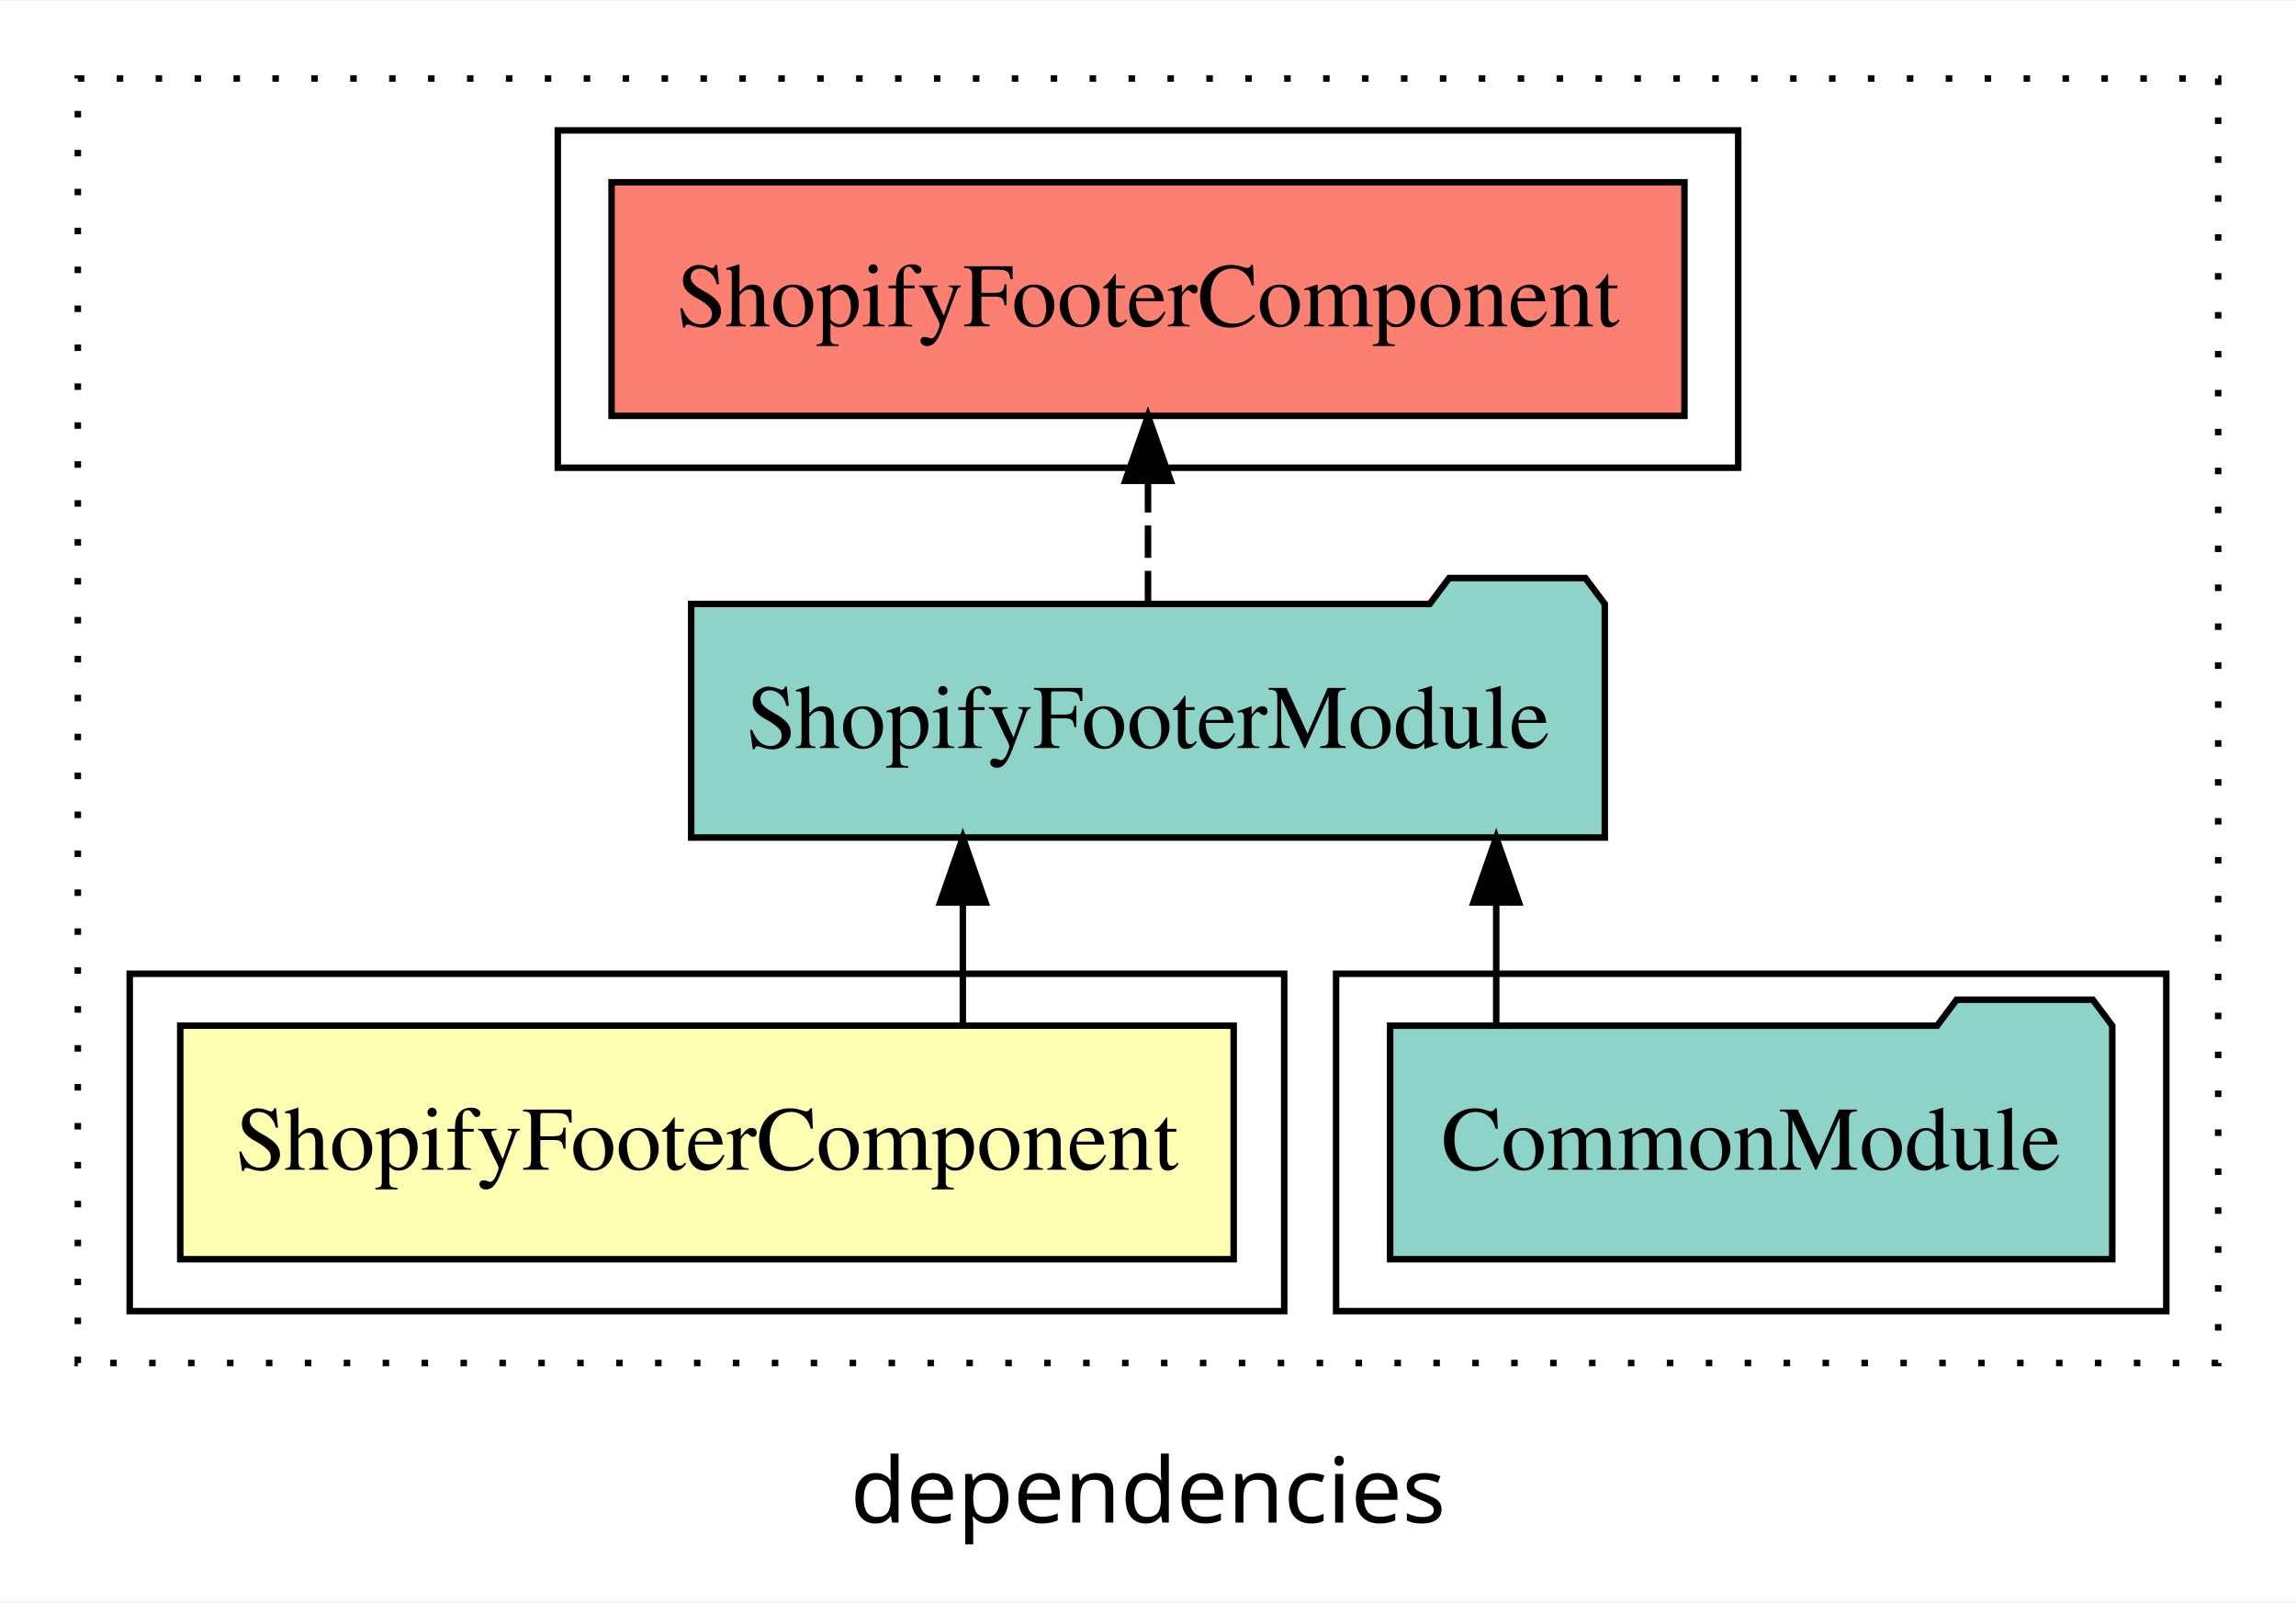
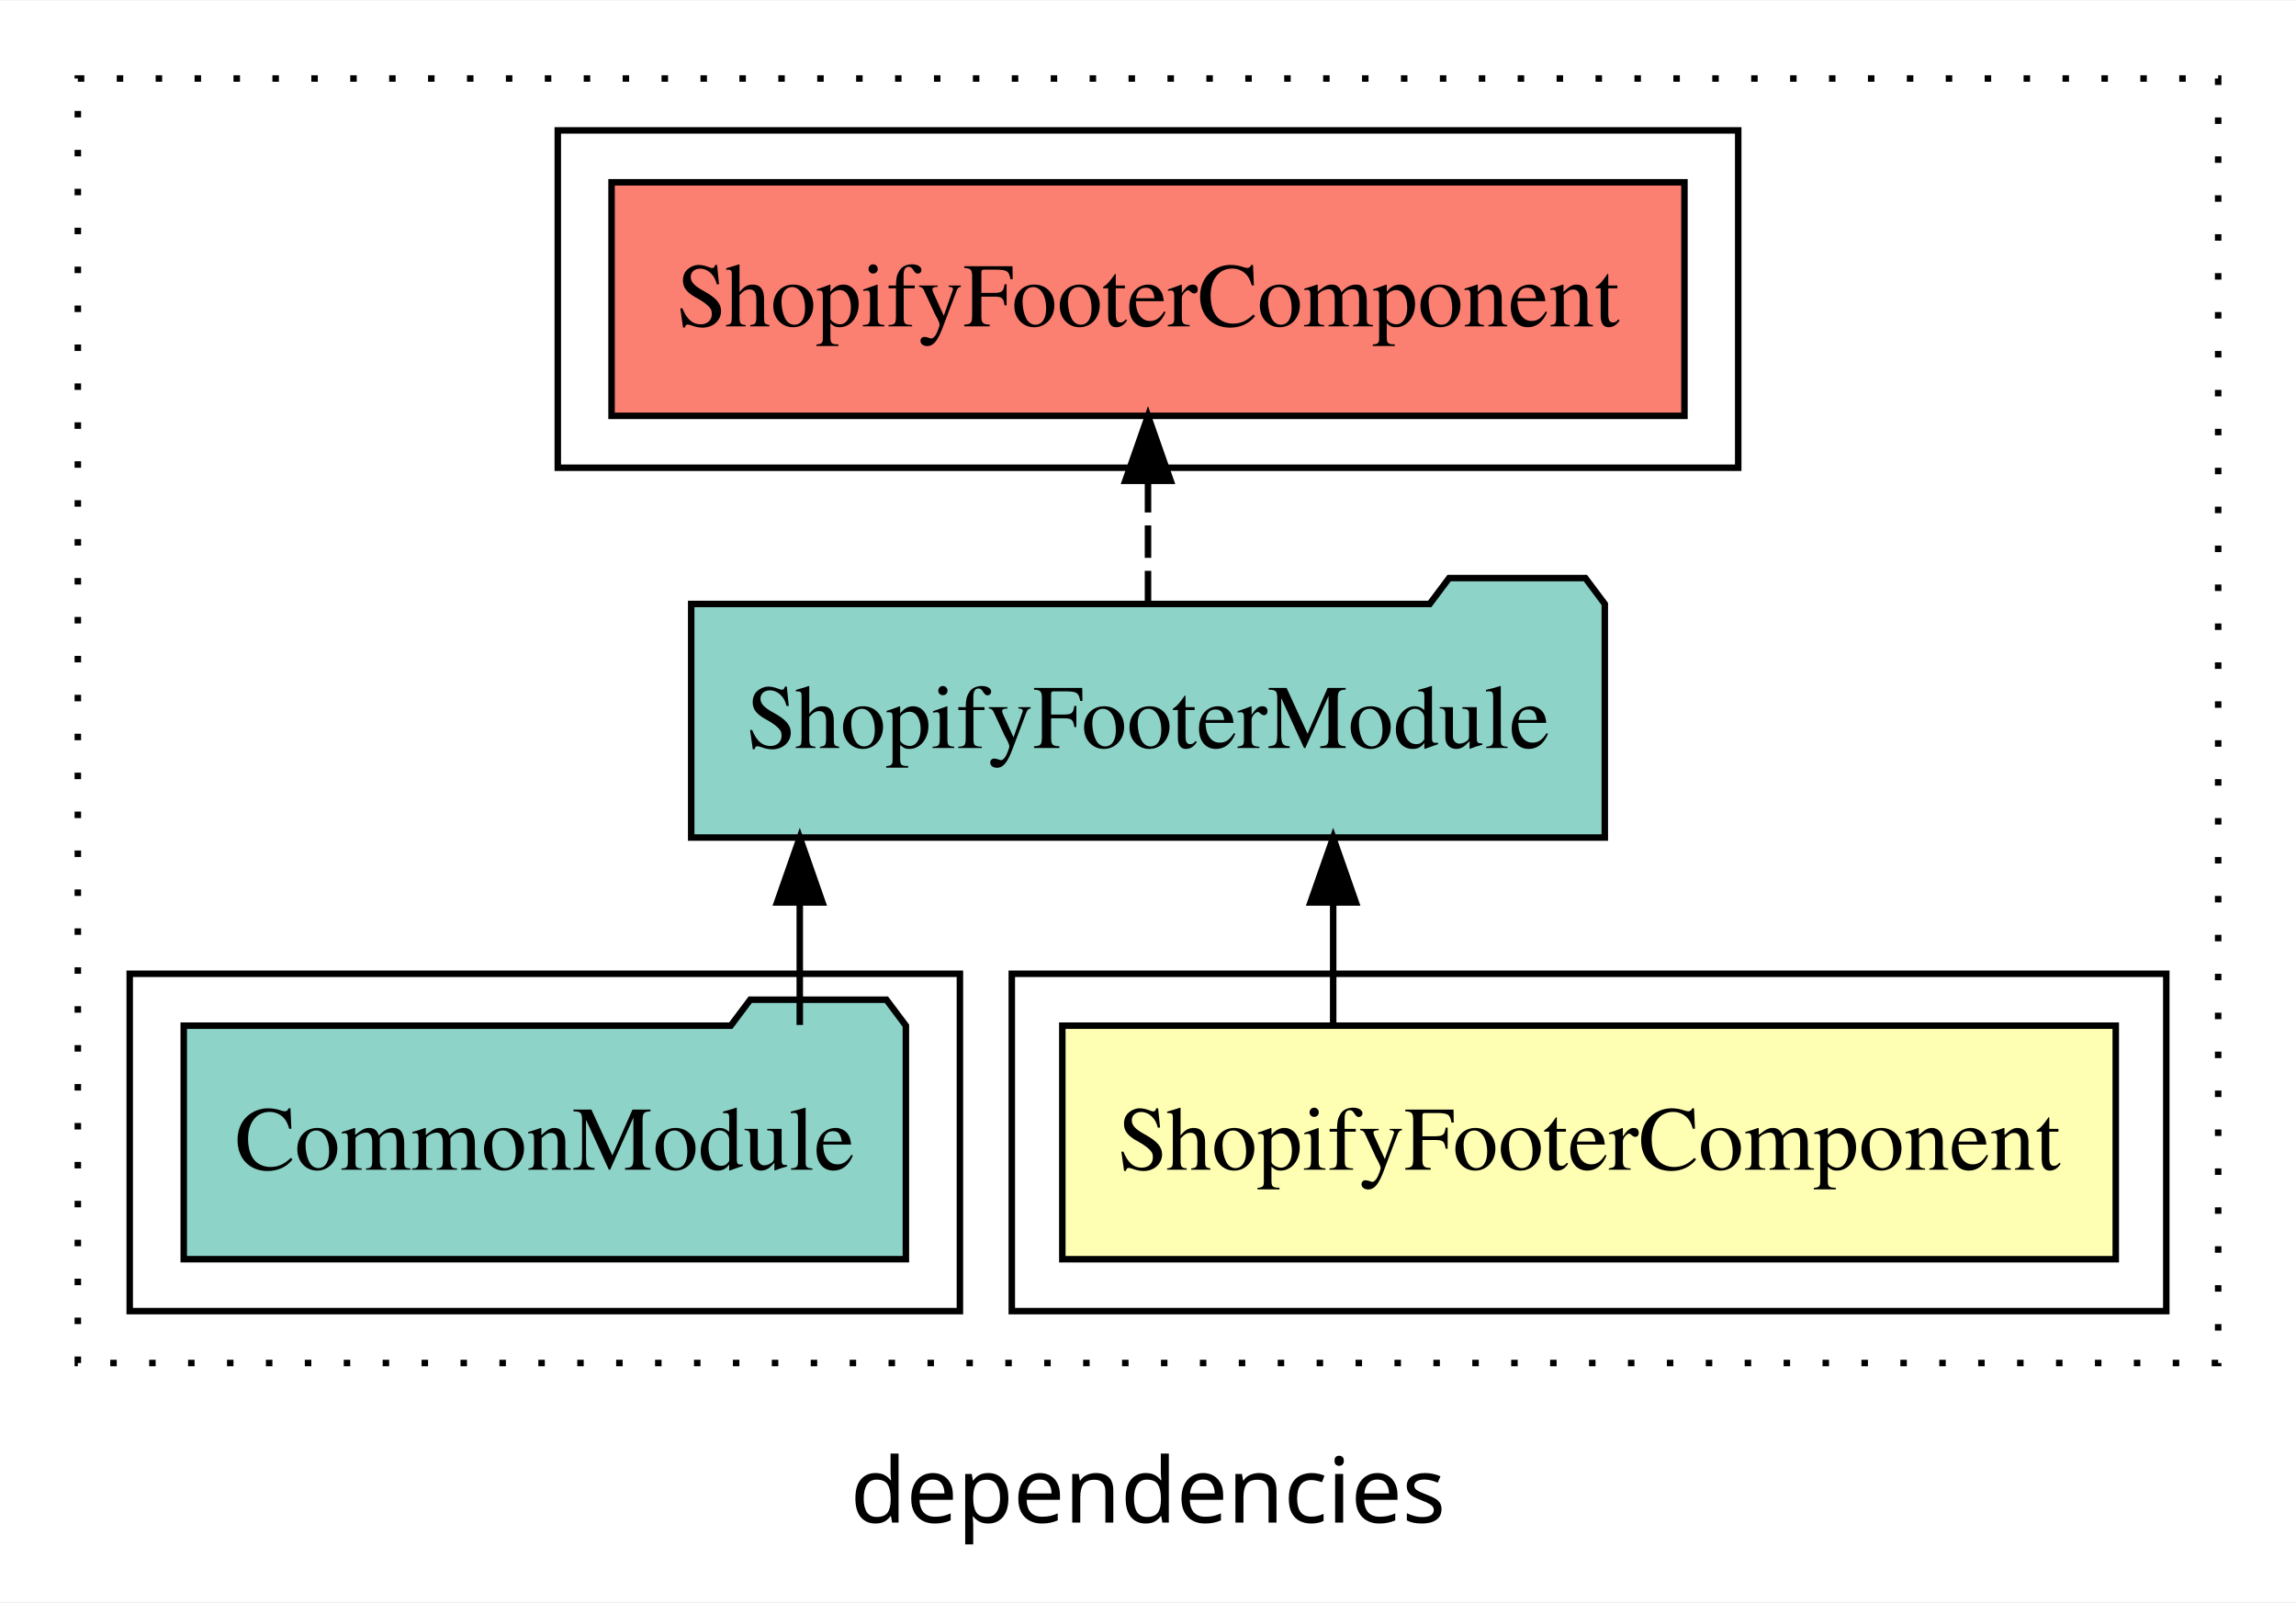
<svg xmlns="http://www.w3.org/2000/svg" width="354pt" height="247pt" viewBox="0.00 0.00 354.00 246.80">
  <g id="graph0" class="graph" transform="scale(1 1) rotate(0) translate(4 242.8)">
    <polygon fill="white" stroke="transparent" points="-4,4 -4,-242.8 350,-242.8 350,4 -4,4" />
    <text text-anchor="middle" x="173" y="-8.2" font-family="sans-serif" font-size="14.00">dependencies</text>
    <g id="clust1" class="cluster">
      <polygon fill="none" stroke="black" stroke-dasharray="1,5" points="8,-32.8 8,-230.8 338,-230.8 338,-32.8 8,-32.8" />
    </g>
-     <g id="clust4" class="cluster">
-       <polygon fill="none" stroke="black" points="202,-40.8 202,-92.8 330,-92.8 330,-40.8 202,-40.8" />
-     </g>
-     <g id="clust2" class="cluster">
-       <polygon fill="none" stroke="black" points="16,-40.8 16,-92.8 194,-92.8 194,-40.8 16,-40.8" />
-     </g>
    <g id="clust5" class="cluster">
      <polygon fill="none" stroke="black" points="82,-170.8 82,-222.8 264,-222.8 264,-170.8 82,-170.8" />
    </g>
+     <g id="clust2" class="cluster">
+       <polygon fill="none" stroke="black" points="152,-40.8 152,-92.8 330,-92.8 330,-40.8 152,-40.8" />
+     </g>
+     <g id="clust4" class="cluster">
+       <polygon fill="none" stroke="black" points="16,-40.8 16,-92.8 144,-92.8 144,-40.8 16,-40.8" />
+     </g>
    <g id="node1" class="node">
-       <polygon fill="#ffffb3" stroke="black" points="186.21,-84.8 23.79,-84.8 23.79,-48.8 186.21,-48.8 186.21,-84.8" />
-       <text text-anchor="middle" x="105" y="-62.6" font-family="Times,serif" font-size="14.00">ShopifyFooterComponent</text>
+       <polygon fill="#ffffb3" stroke="black" points="322.21,-84.8 159.79,-84.8 159.79,-48.8 322.21,-48.8 322.21,-84.8" />
+       <text text-anchor="middle" x="241" y="-62.6" font-family="Times,serif" font-size="14.00">ShopifyFooterComponent</text>
    </g>
    <g id="node2" class="node">
      <polygon fill="#8dd3c7" stroke="black" points="243.43,-149.8 240.43,-153.8 219.43,-153.8 216.43,-149.8 102.57,-149.8 102.57,-113.8 243.43,-113.8 243.43,-149.8" />
      <text text-anchor="middle" x="173" y="-127.6" font-family="Times,serif" font-size="14.00">ShopifyFooterModule</text>
    </g>
    <g id="edge1" class="edge">
-       <path fill="none" stroke="black" d="M144.45,-84.91C144.45,-84.91 144.45,-103.79 144.45,-103.79" />
-       <polygon fill="black" stroke="black" points="140.95,-103.79 144.45,-113.79 147.95,-103.79 140.95,-103.79" />
+       <path fill="none" stroke="black" d="M201.55,-84.91C201.55,-84.91 201.55,-103.79 201.55,-103.79" />
+       <polygon fill="black" stroke="black" points="198.05,-103.79 201.55,-113.79 205.05,-103.79 198.05,-103.79" />
    </g>
    <g id="node4" class="node">
      <polygon fill="#fb8072" stroke="black" points="255.71,-214.8 90.29,-214.8 90.29,-178.8 255.71,-178.8 255.71,-214.8" />
      <text text-anchor="middle" x="173" y="-192.6" font-family="Times,serif" font-size="14.00">ShopifyFooterComponent </text>
    </g>
    <g id="edge3" class="edge">
      <path fill="none" stroke="black" stroke-dasharray="5,2" d="M173,-149.91C173,-149.91 173,-168.79 173,-168.79" />
      <polygon fill="black" stroke="black" points="169.5,-168.79 173,-178.79 176.5,-168.79 169.5,-168.79" />
    </g>
    <g id="node3" class="node">
-       <polygon fill="#8dd3c7" stroke="black" points="321.67,-84.8 318.67,-88.8 297.67,-88.8 294.67,-84.8 210.33,-84.8 210.33,-48.8 321.67,-48.8 321.67,-84.8" />
-       <text text-anchor="middle" x="266" y="-62.6" font-family="Times,serif" font-size="14.00">CommonModule</text>
+       <polygon fill="#8dd3c7" stroke="black" points="135.67,-84.8 132.67,-88.8 111.67,-88.8 108.67,-84.8 24.33,-84.8 24.33,-48.8 135.67,-48.8 135.67,-84.8" />
+       <text text-anchor="middle" x="80" y="-62.6" font-family="Times,serif" font-size="14.00">CommonModule</text>
    </g>
    <g id="edge2" class="edge">
-       <path fill="none" stroke="black" d="M226.69,-84.91C226.69,-84.91 226.69,-103.79 226.69,-103.79" />
-       <polygon fill="black" stroke="black" points="223.19,-103.79 226.69,-113.79 230.19,-103.79 223.19,-103.79" />
+       <path fill="none" stroke="black" d="M119.31,-84.91C119.31,-84.91 119.31,-103.79 119.31,-103.79" />
+       <polygon fill="black" stroke="black" points="115.81,-103.79 119.31,-113.79 122.81,-103.79 115.81,-103.79" />
    </g>
  </g>
</svg>
